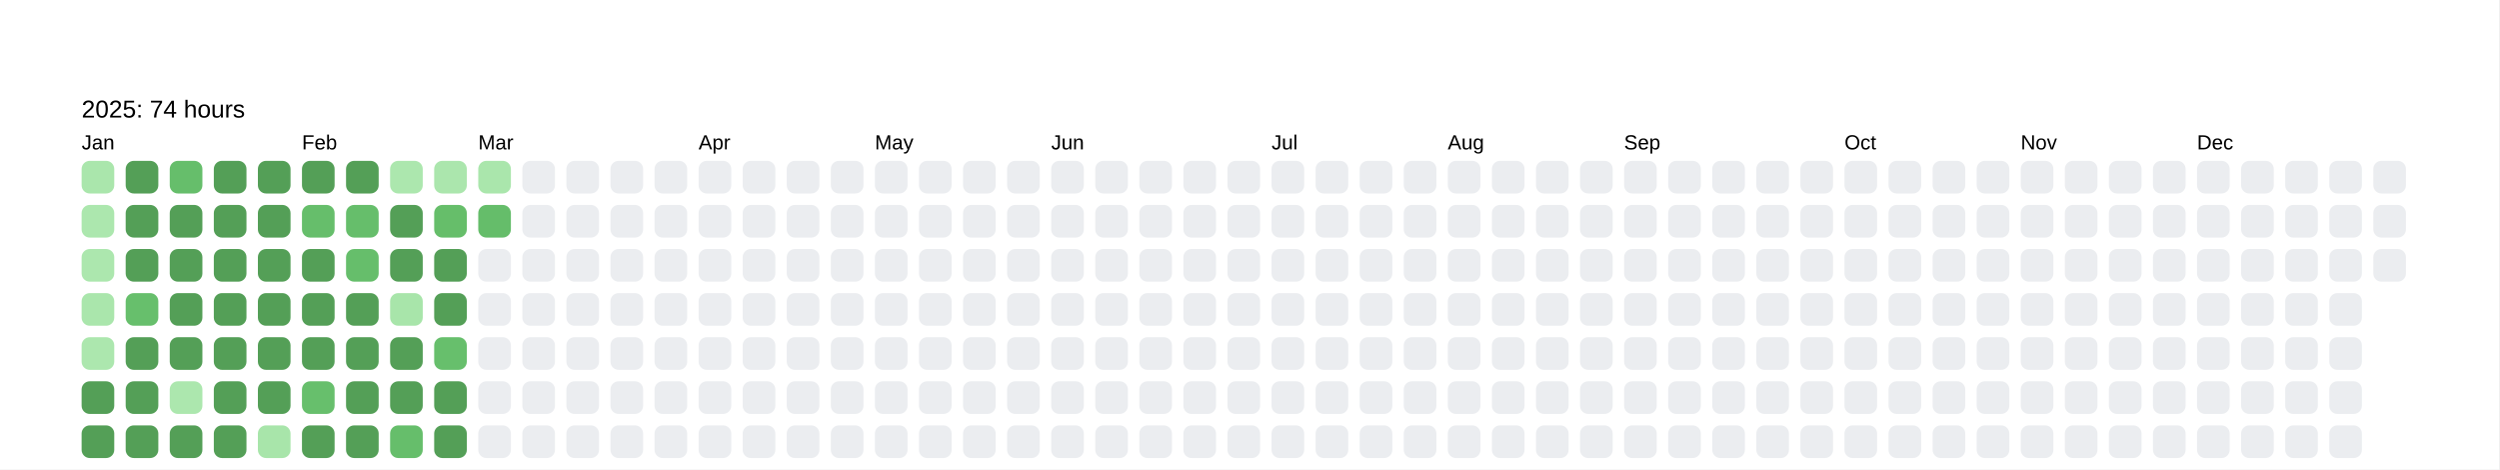
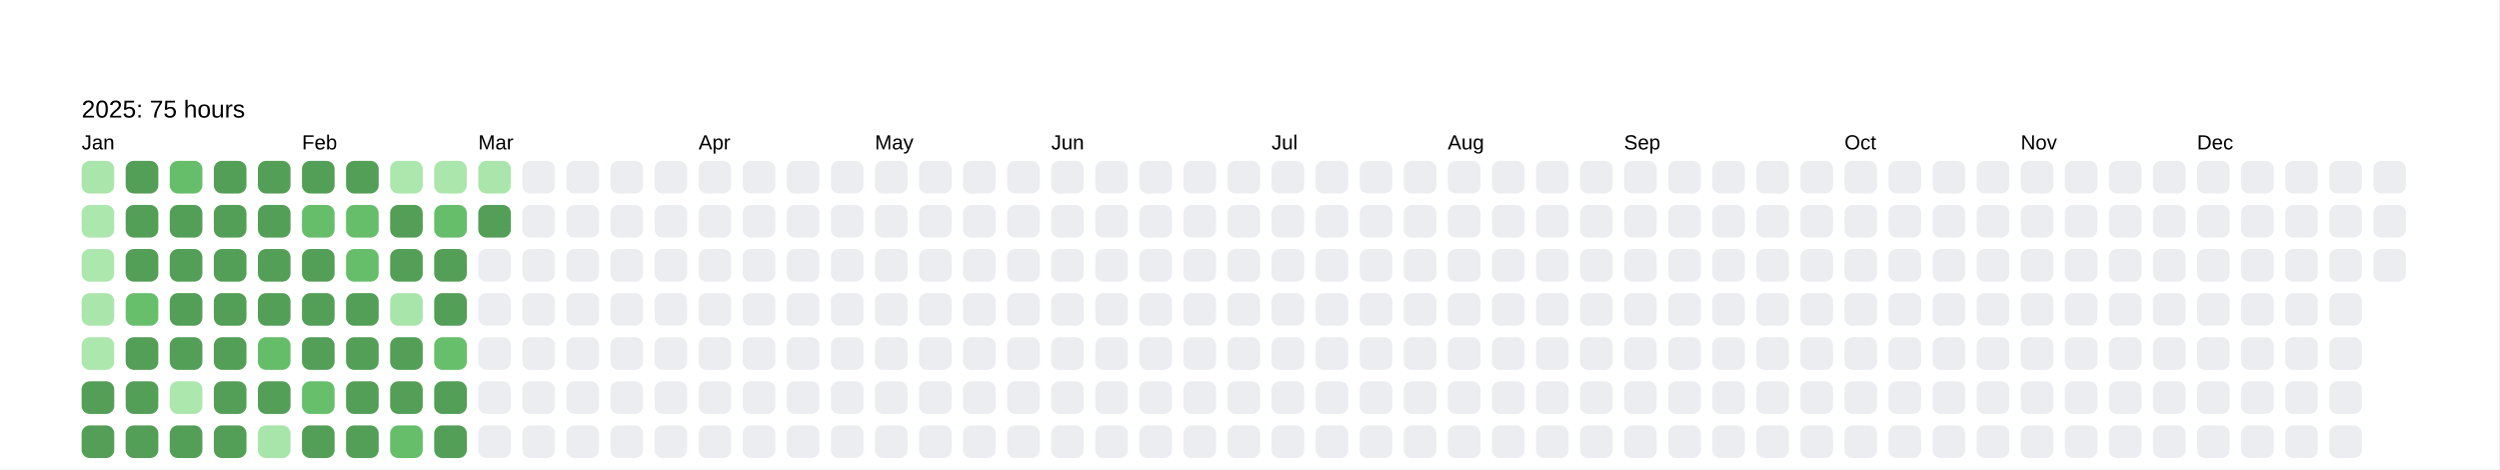
<svg xmlns="http://www.w3.org/2000/svg" baseProfile="full" height="57.5mm" version="1.1" viewBox="0,0,306.2,57.5" width="306.2mm">
  <defs />
  <rect fill="#FFFFFF" height="57.5" width="306.2" x="0" y="0" />
  <text fill="#000000" style="font-size:6px; font-family:Arial; font-weight:bold;" x="10" y="10" />
-   <text fill="#000000" style="font-size:3px; font-family:Arial;" x="10" y="14.4">2025: 74 hours</text>
+   <text fill="#000000" style="font-size:3px; font-family:Arial;" x="10" y="14.4">2025: 75 hours</text>
  <text fill="#000000" style="font-size:2.5px; font-family:Arial" x="10" y="18.3">Jan</text>
  <rect fill="#aae6ac" height="4" rx="1" ry="1" width="4" x="10" y="19.7" />
  <rect fill="#ace7ae" height="4" rx="1" ry="1" width="4" x="10" y="25.1" />
  <rect fill="#ace7ae" height="4" rx="1" ry="1" width="4" x="10" y="30.5" />
  <rect fill="#aae6ac" height="4" rx="1" ry="1" width="4" x="10" y="35.9" />
  <rect fill="#ace7ae" height="4" rx="1" ry="1" width="4" x="10" y="41.3" />
  <rect fill="#549F57" height="4" rx="1" ry="1" width="4" x="10" y="46.7" />
  <rect fill="#549F57" height="4" rx="1" ry="1" width="4" x="10" y="52.1" />
  <rect fill="#549F57" height="4" rx="1" ry="1" width="4" x="15.4" y="19.7" />
  <rect fill="#549F57" height="4" rx="1" ry="1" width="4" x="15.4" y="25.1" />
  <rect fill="#549F57" height="4" rx="1" ry="1" width="4" x="15.4" y="30.5" />
  <rect fill="#67bf6c" height="4" rx="1" ry="1" width="4" x="15.4" y="35.9" />
  <rect fill="#549F57" height="4" rx="1" ry="1" width="4" x="15.4" y="41.3" />
  <rect fill="#549F57" height="4" rx="1" ry="1" width="4" x="15.4" y="46.7" />
  <rect fill="#549F57" height="4" rx="1" ry="1" width="4" x="15.4" y="52.1" />
  <rect fill="#66be6b" height="4" rx="1" ry="1" width="4" x="20.8" y="19.7" />
  <rect fill="#549F57" height="4" rx="1" ry="1" width="4" x="20.8" y="25.1" />
  <rect fill="#549F57" height="4" rx="1" ry="1" width="4" x="20.8" y="30.5" />
  <rect fill="#549F57" height="4" rx="1" ry="1" width="4" x="20.8" y="35.9" />
  <rect fill="#549F57" height="4" rx="1" ry="1" width="4" x="20.8" y="41.3" />
  <rect fill="#ace7ae" height="4" rx="1" ry="1" width="4" x="20.8" y="46.7" />
  <rect fill="#549F57" height="4" rx="1" ry="1" width="4" x="20.8" y="52.1" />
  <rect fill="#549F57" height="4" rx="1" ry="1" width="4" x="26.2" y="19.7" />
  <rect fill="#549F57" height="4" rx="1" ry="1" width="4" x="26.2" y="25.1" />
  <rect fill="#549F57" height="4" rx="1" ry="1" width="4" x="26.2" y="30.5" />
  <rect fill="#549F57" height="4" rx="1" ry="1" width="4" x="26.2" y="35.9" />
  <rect fill="#549F57" height="4" rx="1" ry="1" width="4" x="26.2" y="41.3" />
  <rect fill="#549F57" height="4" rx="1" ry="1" width="4" x="26.2" y="46.7" />
  <rect fill="#549F57" height="4" rx="1" ry="1" width="4" x="26.2" y="52.1" />
  <rect fill="#549F57" height="4" rx="1" ry="1" width="4" x="31.6" y="19.7" />
  <rect fill="#549F57" height="4" rx="1" ry="1" width="4" x="31.6" y="25.1" />
  <rect fill="#549F57" height="4" rx="1" ry="1" width="4" x="31.6" y="30.5" />
  <rect fill="#549F57" height="4" rx="1" ry="1" width="4" x="31.6" y="35.9" />
-   <rect fill="#549F57" height="4" rx="1" ry="1" width="4" x="31.6" y="41.3" />
+   <rect fill="#65bd6a" height="4" rx="1" ry="1" width="4" x="31.6" y="41.3" />
  <rect fill="#549F57" height="4" rx="1" ry="1" width="4" x="31.6" y="46.7" />
  <rect fill="#a8e5aa" height="4" rx="1" ry="1" width="4" x="31.6" y="52.1" />
  <text fill="#000000" style="font-size:2.5px; font-family:Arial" x="37.0" y="18.3">Feb</text>
  <rect fill="#549F57" height="4" rx="1" ry="1" width="4" x="37.0" y="19.7" />
  <rect fill="#66be6b" height="4" rx="1" ry="1" width="4" x="37.0" y="25.1" />
  <rect fill="#549F57" height="4" rx="1" ry="1" width="4" x="37.0" y="30.5" />
  <rect fill="#549F57" height="4" rx="1" ry="1" width="4" x="37.0" y="35.9" />
  <rect fill="#549F57" height="4" rx="1" ry="1" width="4" x="37.0" y="41.3" />
  <rect fill="#67bf6c" height="4" rx="1" ry="1" width="4" x="37.0" y="46.7" />
  <rect fill="#549F57" height="4" rx="1" ry="1" width="4" x="37.0" y="52.1" />
  <rect fill="#549F57" height="4" rx="1" ry="1" width="4" x="42.4" y="19.7" />
  <rect fill="#66be6b" height="4" rx="1" ry="1" width="4" x="42.4" y="25.1" />
  <rect fill="#66be6b" height="4" rx="1" ry="1" width="4" x="42.4" y="30.5" />
  <rect fill="#549F57" height="4" rx="1" ry="1" width="4" x="42.4" y="35.9" />
  <rect fill="#549F57" height="4" rx="1" ry="1" width="4" x="42.4" y="41.3" />
  <rect fill="#549F57" height="4" rx="1" ry="1" width="4" x="42.4" y="46.7" />
  <rect fill="#549F57" height="4" rx="1" ry="1" width="4" x="42.4" y="52.1" />
  <rect fill="#ace7ae" height="4" rx="1" ry="1" width="4" x="47.8" y="19.7" />
  <rect fill="#549F57" height="4" rx="1" ry="1" width="4" x="47.8" y="25.1" />
  <rect fill="#549F57" height="4" rx="1" ry="1" width="4" x="47.8" y="30.5" />
  <rect fill="#a8e5aa" height="4" rx="1" ry="1" width="4" x="47.8" y="35.9" />
  <rect fill="#549F57" height="4" rx="1" ry="1" width="4" x="47.8" y="41.3" />
  <rect fill="#549F57" height="4" rx="1" ry="1" width="4" x="47.8" y="46.7" />
  <rect fill="#66be6b" height="4" rx="1" ry="1" width="4" x="47.8" y="52.1" />
  <rect fill="#abe6ad" height="4" rx="1" ry="1" width="4" x="53.2" y="19.7" />
  <rect fill="#66be6a" height="4" rx="1" ry="1" width="4" x="53.2" y="25.1" />
  <rect fill="#549F57" height="4" rx="1" ry="1" width="4" x="53.2" y="30.5" />
  <rect fill="#549F57" height="4" rx="1" ry="1" width="4" x="53.2" y="35.9" />
  <rect fill="#67bf6c" height="4" rx="1" ry="1" width="4" x="53.2" y="41.3" />
  <rect fill="#549F57" height="4" rx="1" ry="1" width="4" x="53.2" y="46.7" />
  <rect fill="#549F57" height="4" rx="1" ry="1" width="4" x="53.2" y="52.1" />
  <text fill="#000000" style="font-size:2.5px; font-family:Arial" x="58.6" y="18.3">Mar</text>
  <rect fill="#aae6ac" height="4" rx="1" ry="1" width="4" x="58.6" y="19.7" />
-   <rect fill="#65bd6a" height="4" rx="1" ry="1" width="4" x="58.6" y="25.1" />
+   <rect fill="#549F57" height="4" rx="1" ry="1" width="4" x="58.6" y="25.1" />
  <rect fill="#EBEDF0" height="4" rx="1" ry="1" width="4" x="58.6" y="30.5" />
  <rect fill="#EBEDF0" height="4" rx="1" ry="1" width="4" x="58.6" y="35.9" />
  <rect fill="#EBEDF0" height="4" rx="1" ry="1" width="4" x="58.6" y="41.3" />
  <rect fill="#EBEDF0" height="4" rx="1" ry="1" width="4" x="58.6" y="46.7" />
  <rect fill="#EBEDF0" height="4" rx="1" ry="1" width="4" x="58.6" y="52.1" />
  <rect fill="#EBEDF0" height="4" rx="1" ry="1" width="4" x="64" y="19.7" />
  <rect fill="#EBEDF0" height="4" rx="1" ry="1" width="4" x="64" y="25.1" />
  <rect fill="#EBEDF0" height="4" rx="1" ry="1" width="4" x="64" y="30.5" />
  <rect fill="#EBEDF0" height="4" rx="1" ry="1" width="4" x="64" y="35.9" />
  <rect fill="#EBEDF0" height="4" rx="1" ry="1" width="4" x="64" y="41.3" />
  <rect fill="#EBEDF0" height="4" rx="1" ry="1" width="4" x="64" y="46.7" />
  <rect fill="#EBEDF0" height="4" rx="1" ry="1" width="4" x="64" y="52.1" />
  <rect fill="#EBEDF0" height="4" rx="1" ry="1" width="4" x="69.4" y="19.7" />
  <rect fill="#EBEDF0" height="4" rx="1" ry="1" width="4" x="69.4" y="25.1" />
  <rect fill="#EBEDF0" height="4" rx="1" ry="1" width="4" x="69.4" y="30.5" />
  <rect fill="#EBEDF0" height="4" rx="1" ry="1" width="4" x="69.4" y="35.9" />
  <rect fill="#EBEDF0" height="4" rx="1" ry="1" width="4" x="69.4" y="41.3" />
  <rect fill="#EBEDF0" height="4" rx="1" ry="1" width="4" x="69.4" y="46.7" />
  <rect fill="#EBEDF0" height="4" rx="1" ry="1" width="4" x="69.4" y="52.1" />
  <rect fill="#EBEDF0" height="4" rx="1" ry="1" width="4" x="74.8" y="19.7" />
  <rect fill="#EBEDF0" height="4" rx="1" ry="1" width="4" x="74.8" y="25.1" />
  <rect fill="#EBEDF0" height="4" rx="1" ry="1" width="4" x="74.8" y="30.5" />
  <rect fill="#EBEDF0" height="4" rx="1" ry="1" width="4" x="74.8" y="35.9" />
  <rect fill="#EBEDF0" height="4" rx="1" ry="1" width="4" x="74.8" y="41.3" />
  <rect fill="#EBEDF0" height="4" rx="1" ry="1" width="4" x="74.8" y="46.7" />
  <rect fill="#EBEDF0" height="4" rx="1" ry="1" width="4" x="74.8" y="52.1" />
  <rect fill="#EBEDF0" height="4" rx="1" ry="1" width="4" x="80.2" y="19.7" />
  <rect fill="#EBEDF0" height="4" rx="1" ry="1" width="4" x="80.2" y="25.1" />
  <rect fill="#EBEDF0" height="4" rx="1" ry="1" width="4" x="80.2" y="30.5" />
  <rect fill="#EBEDF0" height="4" rx="1" ry="1" width="4" x="80.2" y="35.9" />
  <rect fill="#EBEDF0" height="4" rx="1" ry="1" width="4" x="80.2" y="41.3" />
  <rect fill="#EBEDF0" height="4" rx="1" ry="1" width="4" x="80.2" y="46.7" />
  <rect fill="#EBEDF0" height="4" rx="1" ry="1" width="4" x="80.2" y="52.1" />
  <text fill="#000000" style="font-size:2.5px; font-family:Arial" x="85.6" y="18.3">Apr</text>
  <rect fill="#EBEDF0" height="4" rx="1" ry="1" width="4" x="85.6" y="19.7" />
  <rect fill="#EBEDF0" height="4" rx="1" ry="1" width="4" x="85.6" y="25.1" />
  <rect fill="#EBEDF0" height="4" rx="1" ry="1" width="4" x="85.6" y="30.5" />
  <rect fill="#EBEDF0" height="4" rx="1" ry="1" width="4" x="85.6" y="35.9" />
  <rect fill="#EBEDF0" height="4" rx="1" ry="1" width="4" x="85.6" y="41.3" />
  <rect fill="#EBEDF0" height="4" rx="1" ry="1" width="4" x="85.6" y="46.7" />
  <rect fill="#EBEDF0" height="4" rx="1" ry="1" width="4" x="85.6" y="52.1" />
  <rect fill="#EBEDF0" height="4" rx="1" ry="1" width="4" x="91" y="19.7" />
  <rect fill="#EBEDF0" height="4" rx="1" ry="1" width="4" x="91" y="25.1" />
  <rect fill="#EBEDF0" height="4" rx="1" ry="1" width="4" x="91" y="30.5" />
  <rect fill="#EBEDF0" height="4" rx="1" ry="1" width="4" x="91" y="35.9" />
  <rect fill="#EBEDF0" height="4" rx="1" ry="1" width="4" x="91" y="41.3" />
  <rect fill="#EBEDF0" height="4" rx="1" ry="1" width="4" x="91" y="46.7" />
  <rect fill="#EBEDF0" height="4" rx="1" ry="1" width="4" x="91" y="52.1" />
  <rect fill="#EBEDF0" height="4" rx="1" ry="1" width="4" x="96.4" y="19.7" />
  <rect fill="#EBEDF0" height="4" rx="1" ry="1" width="4" x="96.4" y="25.1" />
  <rect fill="#EBEDF0" height="4" rx="1" ry="1" width="4" x="96.4" y="30.5" />
  <rect fill="#EBEDF0" height="4" rx="1" ry="1" width="4" x="96.4" y="35.9" />
  <rect fill="#EBEDF0" height="4" rx="1" ry="1" width="4" x="96.4" y="41.3" />
  <rect fill="#EBEDF0" height="4" rx="1" ry="1" width="4" x="96.4" y="46.7" />
  <rect fill="#EBEDF0" height="4" rx="1" ry="1" width="4" x="96.4" y="52.1" />
  <rect fill="#EBEDF0" height="4" rx="1" ry="1" width="4" x="101.8" y="19.7" />
  <rect fill="#EBEDF0" height="4" rx="1" ry="1" width="4" x="101.8" y="25.1" />
  <rect fill="#EBEDF0" height="4" rx="1" ry="1" width="4" x="101.8" y="30.5" />
  <rect fill="#EBEDF0" height="4" rx="1" ry="1" width="4" x="101.8" y="35.9" />
  <rect fill="#EBEDF0" height="4" rx="1" ry="1" width="4" x="101.8" y="41.3" />
  <rect fill="#EBEDF0" height="4" rx="1" ry="1" width="4" x="101.8" y="46.7" />
  <rect fill="#EBEDF0" height="4" rx="1" ry="1" width="4" x="101.8" y="52.1" />
  <text fill="#000000" style="font-size:2.5px; font-family:Arial" x="107.2" y="18.3">May</text>
  <rect fill="#EBEDF0" height="4" rx="1" ry="1" width="4" x="107.2" y="19.7" />
  <rect fill="#EBEDF0" height="4" rx="1" ry="1" width="4" x="107.2" y="25.1" />
  <rect fill="#EBEDF0" height="4" rx="1" ry="1" width="4" x="107.2" y="30.5" />
  <rect fill="#EBEDF0" height="4" rx="1" ry="1" width="4" x="107.2" y="35.9" />
  <rect fill="#EBEDF0" height="4" rx="1" ry="1" width="4" x="107.2" y="41.3" />
  <rect fill="#EBEDF0" height="4" rx="1" ry="1" width="4" x="107.2" y="46.7" />
  <rect fill="#EBEDF0" height="4" rx="1" ry="1" width="4" x="107.2" y="52.1" />
  <rect fill="#EBEDF0" height="4" rx="1" ry="1" width="4" x="112.6" y="19.7" />
  <rect fill="#EBEDF0" height="4" rx="1" ry="1" width="4" x="112.6" y="25.1" />
  <rect fill="#EBEDF0" height="4" rx="1" ry="1" width="4" x="112.6" y="30.5" />
  <rect fill="#EBEDF0" height="4" rx="1" ry="1" width="4" x="112.6" y="35.9" />
  <rect fill="#EBEDF0" height="4" rx="1" ry="1" width="4" x="112.6" y="41.3" />
  <rect fill="#EBEDF0" height="4" rx="1" ry="1" width="4" x="112.6" y="46.7" />
  <rect fill="#EBEDF0" height="4" rx="1" ry="1" width="4" x="112.6" y="52.1" />
  <rect fill="#EBEDF0" height="4" rx="1" ry="1" width="4" x="118" y="19.7" />
  <rect fill="#EBEDF0" height="4" rx="1" ry="1" width="4" x="118" y="25.1" />
  <rect fill="#EBEDF0" height="4" rx="1" ry="1" width="4" x="118" y="30.5" />
  <rect fill="#EBEDF0" height="4" rx="1" ry="1" width="4" x="118" y="35.9" />
  <rect fill="#EBEDF0" height="4" rx="1" ry="1" width="4" x="118" y="41.3" />
  <rect fill="#EBEDF0" height="4" rx="1" ry="1" width="4" x="118" y="46.7" />
  <rect fill="#EBEDF0" height="4" rx="1" ry="1" width="4" x="118" y="52.1" />
  <rect fill="#EBEDF0" height="4" rx="1" ry="1" width="4" x="123.4" y="19.7" />
  <rect fill="#EBEDF0" height="4" rx="1" ry="1" width="4" x="123.4" y="25.1" />
  <rect fill="#EBEDF0" height="4" rx="1" ry="1" width="4" x="123.4" y="30.5" />
  <rect fill="#EBEDF0" height="4" rx="1" ry="1" width="4" x="123.4" y="35.9" />
  <rect fill="#EBEDF0" height="4" rx="1" ry="1" width="4" x="123.4" y="41.3" />
  <rect fill="#EBEDF0" height="4" rx="1" ry="1" width="4" x="123.4" y="46.7" />
  <rect fill="#EBEDF0" height="4" rx="1" ry="1" width="4" x="123.4" y="52.1" />
  <text fill="#000000" style="font-size:2.5px; font-family:Arial" x="128.8" y="18.3">Jun</text>
  <rect fill="#EBEDF0" height="4" rx="1" ry="1" width="4" x="128.8" y="19.7" />
  <rect fill="#EBEDF0" height="4" rx="1" ry="1" width="4" x="128.8" y="25.1" />
  <rect fill="#EBEDF0" height="4" rx="1" ry="1" width="4" x="128.8" y="30.5" />
  <rect fill="#EBEDF0" height="4" rx="1" ry="1" width="4" x="128.8" y="35.9" />
  <rect fill="#EBEDF0" height="4" rx="1" ry="1" width="4" x="128.8" y="41.3" />
  <rect fill="#EBEDF0" height="4" rx="1" ry="1" width="4" x="128.8" y="46.7" />
  <rect fill="#EBEDF0" height="4" rx="1" ry="1" width="4" x="128.8" y="52.1" />
  <rect fill="#EBEDF0" height="4" rx="1" ry="1" width="4" x="134.2" y="19.7" />
  <rect fill="#EBEDF0" height="4" rx="1" ry="1" width="4" x="134.2" y="25.1" />
  <rect fill="#EBEDF0" height="4" rx="1" ry="1" width="4" x="134.2" y="30.5" />
  <rect fill="#EBEDF0" height="4" rx="1" ry="1" width="4" x="134.2" y="35.9" />
  <rect fill="#EBEDF0" height="4" rx="1" ry="1" width="4" x="134.2" y="41.3" />
  <rect fill="#EBEDF0" height="4" rx="1" ry="1" width="4" x="134.2" y="46.7" />
  <rect fill="#EBEDF0" height="4" rx="1" ry="1" width="4" x="134.2" y="52.1" />
  <rect fill="#EBEDF0" height="4" rx="1" ry="1" width="4" x="139.6" y="19.7" />
  <rect fill="#EBEDF0" height="4" rx="1" ry="1" width="4" x="139.6" y="25.1" />
  <rect fill="#EBEDF0" height="4" rx="1" ry="1" width="4" x="139.6" y="30.5" />
  <rect fill="#EBEDF0" height="4" rx="1" ry="1" width="4" x="139.6" y="35.9" />
  <rect fill="#EBEDF0" height="4" rx="1" ry="1" width="4" x="139.6" y="41.3" />
  <rect fill="#EBEDF0" height="4" rx="1" ry="1" width="4" x="139.6" y="46.7" />
  <rect fill="#EBEDF0" height="4" rx="1" ry="1" width="4" x="139.6" y="52.1" />
  <rect fill="#EBEDF0" height="4" rx="1" ry="1" width="4" x="145" y="19.7" />
  <rect fill="#EBEDF0" height="4" rx="1" ry="1" width="4" x="145" y="25.1" />
  <rect fill="#EBEDF0" height="4" rx="1" ry="1" width="4" x="145" y="30.5" />
  <rect fill="#EBEDF0" height="4" rx="1" ry="1" width="4" x="145" y="35.9" />
  <rect fill="#EBEDF0" height="4" rx="1" ry="1" width="4" x="145" y="41.3" />
  <rect fill="#EBEDF0" height="4" rx="1" ry="1" width="4" x="145" y="46.7" />
  <rect fill="#EBEDF0" height="4" rx="1" ry="1" width="4" x="145" y="52.1" />
  <rect fill="#EBEDF0" height="4" rx="1" ry="1" width="4" x="150.4" y="19.7" />
  <rect fill="#EBEDF0" height="4" rx="1" ry="1" width="4" x="150.4" y="25.1" />
  <rect fill="#EBEDF0" height="4" rx="1" ry="1" width="4" x="150.4" y="30.5" />
  <rect fill="#EBEDF0" height="4" rx="1" ry="1" width="4" x="150.4" y="35.9" />
  <rect fill="#EBEDF0" height="4" rx="1" ry="1" width="4" x="150.4" y="41.3" />
  <rect fill="#EBEDF0" height="4" rx="1" ry="1" width="4" x="150.4" y="46.7" />
  <rect fill="#EBEDF0" height="4" rx="1" ry="1" width="4" x="150.4" y="52.1" />
  <text fill="#000000" style="font-size:2.5px; font-family:Arial" x="155.8" y="18.3">Jul</text>
  <rect fill="#EBEDF0" height="4" rx="1" ry="1" width="4" x="155.8" y="19.7" />
  <rect fill="#EBEDF0" height="4" rx="1" ry="1" width="4" x="155.8" y="25.1" />
  <rect fill="#EBEDF0" height="4" rx="1" ry="1" width="4" x="155.8" y="30.5" />
  <rect fill="#EBEDF0" height="4" rx="1" ry="1" width="4" x="155.8" y="35.9" />
  <rect fill="#EBEDF0" height="4" rx="1" ry="1" width="4" x="155.8" y="41.3" />
  <rect fill="#EBEDF0" height="4" rx="1" ry="1" width="4" x="155.8" y="46.7" />
  <rect fill="#EBEDF0" height="4" rx="1" ry="1" width="4" x="155.8" y="52.1" />
  <rect fill="#EBEDF0" height="4" rx="1" ry="1" width="4" x="161.2" y="19.7" />
  <rect fill="#EBEDF0" height="4" rx="1" ry="1" width="4" x="161.2" y="25.1" />
  <rect fill="#EBEDF0" height="4" rx="1" ry="1" width="4" x="161.2" y="30.5" />
  <rect fill="#EBEDF0" height="4" rx="1" ry="1" width="4" x="161.2" y="35.9" />
  <rect fill="#EBEDF0" height="4" rx="1" ry="1" width="4" x="161.2" y="41.3" />
  <rect fill="#EBEDF0" height="4" rx="1" ry="1" width="4" x="161.2" y="46.7" />
  <rect fill="#EBEDF0" height="4" rx="1" ry="1" width="4" x="161.2" y="52.1" />
  <rect fill="#EBEDF0" height="4" rx="1" ry="1" width="4" x="166.6" y="19.7" />
  <rect fill="#EBEDF0" height="4" rx="1" ry="1" width="4" x="166.6" y="25.1" />
  <rect fill="#EBEDF0" height="4" rx="1" ry="1" width="4" x="166.6" y="30.5" />
  <rect fill="#EBEDF0" height="4" rx="1" ry="1" width="4" x="166.6" y="35.9" />
  <rect fill="#EBEDF0" height="4" rx="1" ry="1" width="4" x="166.6" y="41.3" />
  <rect fill="#EBEDF0" height="4" rx="1" ry="1" width="4" x="166.6" y="46.7" />
  <rect fill="#EBEDF0" height="4" rx="1" ry="1" width="4" x="166.6" y="52.1" />
  <rect fill="#EBEDF0" height="4" rx="1" ry="1" width="4" x="172" y="19.7" />
  <rect fill="#EBEDF0" height="4" rx="1" ry="1" width="4" x="172" y="25.1" />
  <rect fill="#EBEDF0" height="4" rx="1" ry="1" width="4" x="172" y="30.5" />
  <rect fill="#EBEDF0" height="4" rx="1" ry="1" width="4" x="172" y="35.9" />
  <rect fill="#EBEDF0" height="4" rx="1" ry="1" width="4" x="172" y="41.3" />
  <rect fill="#EBEDF0" height="4" rx="1" ry="1" width="4" x="172" y="46.7" />
  <rect fill="#EBEDF0" height="4" rx="1" ry="1" width="4" x="172" y="52.1" />
  <text fill="#000000" style="font-size:2.5px; font-family:Arial" x="177.4" y="18.3">Aug</text>
  <rect fill="#EBEDF0" height="4" rx="1" ry="1" width="4" x="177.4" y="19.7" />
  <rect fill="#EBEDF0" height="4" rx="1" ry="1" width="4" x="177.4" y="25.1" />
  <rect fill="#EBEDF0" height="4" rx="1" ry="1" width="4" x="177.4" y="30.5" />
  <rect fill="#EBEDF0" height="4" rx="1" ry="1" width="4" x="177.4" y="35.9" />
  <rect fill="#EBEDF0" height="4" rx="1" ry="1" width="4" x="177.4" y="41.3" />
  <rect fill="#EBEDF0" height="4" rx="1" ry="1" width="4" x="177.4" y="46.7" />
  <rect fill="#EBEDF0" height="4" rx="1" ry="1" width="4" x="177.4" y="52.1" />
  <rect fill="#EBEDF0" height="4" rx="1" ry="1" width="4" x="182.8" y="19.7" />
  <rect fill="#EBEDF0" height="4" rx="1" ry="1" width="4" x="182.8" y="25.1" />
  <rect fill="#EBEDF0" height="4" rx="1" ry="1" width="4" x="182.8" y="30.5" />
  <rect fill="#EBEDF0" height="4" rx="1" ry="1" width="4" x="182.8" y="35.9" />
  <rect fill="#EBEDF0" height="4" rx="1" ry="1" width="4" x="182.8" y="41.3" />
  <rect fill="#EBEDF0" height="4" rx="1" ry="1" width="4" x="182.8" y="46.7" />
  <rect fill="#EBEDF0" height="4" rx="1" ry="1" width="4" x="182.8" y="52.1" />
  <rect fill="#EBEDF0" height="4" rx="1" ry="1" width="4" x="188.2" y="19.7" />
  <rect fill="#EBEDF0" height="4" rx="1" ry="1" width="4" x="188.2" y="25.1" />
  <rect fill="#EBEDF0" height="4" rx="1" ry="1" width="4" x="188.2" y="30.5" />
  <rect fill="#EBEDF0" height="4" rx="1" ry="1" width="4" x="188.2" y="35.9" />
  <rect fill="#EBEDF0" height="4" rx="1" ry="1" width="4" x="188.2" y="41.3" />
  <rect fill="#EBEDF0" height="4" rx="1" ry="1" width="4" x="188.2" y="46.7" />
  <rect fill="#EBEDF0" height="4" rx="1" ry="1" width="4" x="188.2" y="52.1" />
  <rect fill="#EBEDF0" height="4" rx="1" ry="1" width="4" x="193.6" y="19.7" />
  <rect fill="#EBEDF0" height="4" rx="1" ry="1" width="4" x="193.6" y="25.1" />
  <rect fill="#EBEDF0" height="4" rx="1" ry="1" width="4" x="193.6" y="30.5" />
  <rect fill="#EBEDF0" height="4" rx="1" ry="1" width="4" x="193.6" y="35.9" />
  <rect fill="#EBEDF0" height="4" rx="1" ry="1" width="4" x="193.6" y="41.3" />
  <rect fill="#EBEDF0" height="4" rx="1" ry="1" width="4" x="193.6" y="46.7" />
  <rect fill="#EBEDF0" height="4" rx="1" ry="1" width="4" x="193.6" y="52.1" />
  <text fill="#000000" style="font-size:2.5px; font-family:Arial" x="199" y="18.3">Sep</text>
  <rect fill="#EBEDF0" height="4" rx="1" ry="1" width="4" x="199" y="19.7" />
  <rect fill="#EBEDF0" height="4" rx="1" ry="1" width="4" x="199" y="25.1" />
  <rect fill="#EBEDF0" height="4" rx="1" ry="1" width="4" x="199" y="30.5" />
  <rect fill="#EBEDF0" height="4" rx="1" ry="1" width="4" x="199" y="35.9" />
  <rect fill="#EBEDF0" height="4" rx="1" ry="1" width="4" x="199" y="41.3" />
  <rect fill="#EBEDF0" height="4" rx="1" ry="1" width="4" x="199" y="46.7" />
  <rect fill="#EBEDF0" height="4" rx="1" ry="1" width="4" x="199" y="52.1" />
  <rect fill="#EBEDF0" height="4" rx="1" ry="1" width="4" x="204.4" y="19.7" />
  <rect fill="#EBEDF0" height="4" rx="1" ry="1" width="4" x="204.4" y="25.1" />
  <rect fill="#EBEDF0" height="4" rx="1" ry="1" width="4" x="204.4" y="30.5" />
  <rect fill="#EBEDF0" height="4" rx="1" ry="1" width="4" x="204.4" y="35.9" />
  <rect fill="#EBEDF0" height="4" rx="1" ry="1" width="4" x="204.4" y="41.3" />
  <rect fill="#EBEDF0" height="4" rx="1" ry="1" width="4" x="204.4" y="46.7" />
  <rect fill="#EBEDF0" height="4" rx="1" ry="1" width="4" x="204.4" y="52.1" />
  <rect fill="#EBEDF0" height="4" rx="1" ry="1" width="4" x="209.8" y="19.7" />
  <rect fill="#EBEDF0" height="4" rx="1" ry="1" width="4" x="209.8" y="25.1" />
  <rect fill="#EBEDF0" height="4" rx="1" ry="1" width="4" x="209.8" y="30.5" />
  <rect fill="#EBEDF0" height="4" rx="1" ry="1" width="4" x="209.8" y="35.9" />
  <rect fill="#EBEDF0" height="4" rx="1" ry="1" width="4" x="209.8" y="41.3" />
  <rect fill="#EBEDF0" height="4" rx="1" ry="1" width="4" x="209.8" y="46.7" />
  <rect fill="#EBEDF0" height="4" rx="1" ry="1" width="4" x="209.8" y="52.1" />
  <rect fill="#EBEDF0" height="4" rx="1" ry="1" width="4" x="215.2" y="19.7" />
  <rect fill="#EBEDF0" height="4" rx="1" ry="1" width="4" x="215.2" y="25.1" />
  <rect fill="#EBEDF0" height="4" rx="1" ry="1" width="4" x="215.2" y="30.5" />
  <rect fill="#EBEDF0" height="4" rx="1" ry="1" width="4" x="215.2" y="35.9" />
  <rect fill="#EBEDF0" height="4" rx="1" ry="1" width="4" x="215.2" y="41.3" />
  <rect fill="#EBEDF0" height="4" rx="1" ry="1" width="4" x="215.2" y="46.7" />
  <rect fill="#EBEDF0" height="4" rx="1" ry="1" width="4" x="215.2" y="52.1" />
  <rect fill="#EBEDF0" height="4" rx="1" ry="1" width="4" x="220.6" y="19.7" />
  <rect fill="#EBEDF0" height="4" rx="1" ry="1" width="4" x="220.6" y="25.1" />
  <rect fill="#EBEDF0" height="4" rx="1" ry="1" width="4" x="220.6" y="30.5" />
  <rect fill="#EBEDF0" height="4" rx="1" ry="1" width="4" x="220.6" y="35.9" />
  <rect fill="#EBEDF0" height="4" rx="1" ry="1" width="4" x="220.6" y="41.3" />
  <rect fill="#EBEDF0" height="4" rx="1" ry="1" width="4" x="220.6" y="46.7" />
  <rect fill="#EBEDF0" height="4" rx="1" ry="1" width="4" x="220.6" y="52.1" />
  <text fill="#000000" style="font-size:2.5px; font-family:Arial" x="226" y="18.3">Oct</text>
  <rect fill="#EBEDF0" height="4" rx="1" ry="1" width="4" x="226" y="19.7" />
  <rect fill="#EBEDF0" height="4" rx="1" ry="1" width="4" x="226" y="25.1" />
  <rect fill="#EBEDF0" height="4" rx="1" ry="1" width="4" x="226" y="30.5" />
  <rect fill="#EBEDF0" height="4" rx="1" ry="1" width="4" x="226" y="35.9" />
  <rect fill="#EBEDF0" height="4" rx="1" ry="1" width="4" x="226" y="41.3" />
  <rect fill="#EBEDF0" height="4" rx="1" ry="1" width="4" x="226" y="46.7" />
  <rect fill="#EBEDF0" height="4" rx="1" ry="1" width="4" x="226" y="52.1" />
  <rect fill="#EBEDF0" height="4" rx="1" ry="1" width="4" x="231.4" y="19.7" />
  <rect fill="#EBEDF0" height="4" rx="1" ry="1" width="4" x="231.4" y="25.1" />
  <rect fill="#EBEDF0" height="4" rx="1" ry="1" width="4" x="231.4" y="30.5" />
  <rect fill="#EBEDF0" height="4" rx="1" ry="1" width="4" x="231.4" y="35.9" />
  <rect fill="#EBEDF0" height="4" rx="1" ry="1" width="4" x="231.4" y="41.3" />
  <rect fill="#EBEDF0" height="4" rx="1" ry="1" width="4" x="231.4" y="46.7" />
  <rect fill="#EBEDF0" height="4" rx="1" ry="1" width="4" x="231.4" y="52.1" />
  <rect fill="#EBEDF0" height="4" rx="1" ry="1" width="4" x="236.8" y="19.7" />
  <rect fill="#EBEDF0" height="4" rx="1" ry="1" width="4" x="236.8" y="25.1" />
  <rect fill="#EBEDF0" height="4" rx="1" ry="1" width="4" x="236.8" y="30.5" />
  <rect fill="#EBEDF0" height="4" rx="1" ry="1" width="4" x="236.8" y="35.9" />
  <rect fill="#EBEDF0" height="4" rx="1" ry="1" width="4" x="236.8" y="41.3" />
  <rect fill="#EBEDF0" height="4" rx="1" ry="1" width="4" x="236.8" y="46.7" />
  <rect fill="#EBEDF0" height="4" rx="1" ry="1" width="4" x="236.8" y="52.1" />
  <rect fill="#EBEDF0" height="4" rx="1" ry="1" width="4" x="242.2" y="19.7" />
  <rect fill="#EBEDF0" height="4" rx="1" ry="1" width="4" x="242.2" y="25.1" />
  <rect fill="#EBEDF0" height="4" rx="1" ry="1" width="4" x="242.2" y="30.5" />
  <rect fill="#EBEDF0" height="4" rx="1" ry="1" width="4" x="242.2" y="35.9" />
  <rect fill="#EBEDF0" height="4" rx="1" ry="1" width="4" x="242.2" y="41.3" />
  <rect fill="#EBEDF0" height="4" rx="1" ry="1" width="4" x="242.2" y="46.7" />
  <rect fill="#EBEDF0" height="4" rx="1" ry="1" width="4" x="242.2" y="52.1" />
  <text fill="#000000" style="font-size:2.5px; font-family:Arial" x="247.6" y="18.3">Nov</text>
  <rect fill="#EBEDF0" height="4" rx="1" ry="1" width="4" x="247.6" y="19.7" />
  <rect fill="#EBEDF0" height="4" rx="1" ry="1" width="4" x="247.6" y="25.1" />
  <rect fill="#EBEDF0" height="4" rx="1" ry="1" width="4" x="247.6" y="30.5" />
  <rect fill="#EBEDF0" height="4" rx="1" ry="1" width="4" x="247.6" y="35.9" />
  <rect fill="#EBEDF0" height="4" rx="1" ry="1" width="4" x="247.6" y="41.3" />
  <rect fill="#EBEDF0" height="4" rx="1" ry="1" width="4" x="247.6" y="46.7" />
  <rect fill="#EBEDF0" height="4" rx="1" ry="1" width="4" x="247.6" y="52.1" />
  <rect fill="#EBEDF0" height="4" rx="1" ry="1" width="4" x="253" y="19.7" />
  <rect fill="#EBEDF0" height="4" rx="1" ry="1" width="4" x="253" y="25.1" />
  <rect fill="#EBEDF0" height="4" rx="1" ry="1" width="4" x="253" y="30.5" />
  <rect fill="#EBEDF0" height="4" rx="1" ry="1" width="4" x="253" y="35.9" />
  <rect fill="#EBEDF0" height="4" rx="1" ry="1" width="4" x="253" y="41.3" />
  <rect fill="#EBEDF0" height="4" rx="1" ry="1" width="4" x="253" y="46.7" />
  <rect fill="#EBEDF0" height="4" rx="1" ry="1" width="4" x="253" y="52.1" />
  <rect fill="#EBEDF0" height="4" rx="1" ry="1" width="4" x="258.4" y="19.7" />
  <rect fill="#EBEDF0" height="4" rx="1" ry="1" width="4" x="258.4" y="25.1" />
  <rect fill="#EBEDF0" height="4" rx="1" ry="1" width="4" x="258.4" y="30.5" />
  <rect fill="#EBEDF0" height="4" rx="1" ry="1" width="4" x="258.4" y="35.9" />
  <rect fill="#EBEDF0" height="4" rx="1" ry="1" width="4" x="258.4" y="41.3" />
  <rect fill="#EBEDF0" height="4" rx="1" ry="1" width="4" x="258.4" y="46.7" />
  <rect fill="#EBEDF0" height="4" rx="1" ry="1" width="4" x="258.4" y="52.1" />
  <rect fill="#EBEDF0" height="4" rx="1" ry="1" width="4" x="263.8" y="19.7" />
  <rect fill="#EBEDF0" height="4" rx="1" ry="1" width="4" x="263.8" y="25.1" />
  <rect fill="#EBEDF0" height="4" rx="1" ry="1" width="4" x="263.8" y="30.5" />
  <rect fill="#EBEDF0" height="4" rx="1" ry="1" width="4" x="263.8" y="35.9" />
  <rect fill="#EBEDF0" height="4" rx="1" ry="1" width="4" x="263.8" y="41.3" />
  <rect fill="#EBEDF0" height="4" rx="1" ry="1" width="4" x="263.8" y="46.7" />
  <rect fill="#EBEDF0" height="4" rx="1" ry="1" width="4" x="263.8" y="52.1" />
  <text fill="#000000" style="font-size:2.5px; font-family:Arial" x="269.2" y="18.3">Dec</text>
  <rect fill="#EBEDF0" height="4" rx="1" ry="1" width="4" x="269.2" y="19.7" />
  <rect fill="#EBEDF0" height="4" rx="1" ry="1" width="4" x="269.2" y="25.1" />
  <rect fill="#EBEDF0" height="4" rx="1" ry="1" width="4" x="269.2" y="30.5" />
  <rect fill="#EBEDF0" height="4" rx="1" ry="1" width="4" x="269.2" y="35.9" />
  <rect fill="#EBEDF0" height="4" rx="1" ry="1" width="4" x="269.2" y="41.3" />
  <rect fill="#EBEDF0" height="4" rx="1" ry="1" width="4" x="269.2" y="46.7" />
  <rect fill="#EBEDF0" height="4" rx="1" ry="1" width="4" x="269.2" y="52.1" />
  <rect fill="#EBEDF0" height="4" rx="1" ry="1" width="4" x="274.6" y="19.7" />
  <rect fill="#EBEDF0" height="4" rx="1" ry="1" width="4" x="274.6" y="25.1" />
  <rect fill="#EBEDF0" height="4" rx="1" ry="1" width="4" x="274.6" y="30.5" />
  <rect fill="#EBEDF0" height="4" rx="1" ry="1" width="4" x="274.6" y="35.9" />
  <rect fill="#EBEDF0" height="4" rx="1" ry="1" width="4" x="274.6" y="41.3" />
  <rect fill="#EBEDF0" height="4" rx="1" ry="1" width="4" x="274.6" y="46.7" />
  <rect fill="#EBEDF0" height="4" rx="1" ry="1" width="4" x="274.6" y="52.1" />
  <rect fill="#EBEDF0" height="4" rx="1" ry="1" width="4" x="280" y="19.7" />
  <rect fill="#EBEDF0" height="4" rx="1" ry="1" width="4" x="280" y="25.1" />
  <rect fill="#EBEDF0" height="4" rx="1" ry="1" width="4" x="280" y="30.5" />
  <rect fill="#EBEDF0" height="4" rx="1" ry="1" width="4" x="280" y="35.9" />
  <rect fill="#EBEDF0" height="4" rx="1" ry="1" width="4" x="280" y="41.3" />
  <rect fill="#EBEDF0" height="4" rx="1" ry="1" width="4" x="280" y="46.7" />
  <rect fill="#EBEDF0" height="4" rx="1" ry="1" width="4" x="280" y="52.1" />
  <rect fill="#EBEDF0" height="4" rx="1" ry="1" width="4" x="285.4" y="19.7" />
  <rect fill="#EBEDF0" height="4" rx="1" ry="1" width="4" x="285.4" y="25.1" />
  <rect fill="#EBEDF0" height="4" rx="1" ry="1" width="4" x="285.4" y="30.5" />
  <rect fill="#EBEDF0" height="4" rx="1" ry="1" width="4" x="285.4" y="35.9" />
  <rect fill="#EBEDF0" height="4" rx="1" ry="1" width="4" x="285.4" y="41.3" />
  <rect fill="#EBEDF0" height="4" rx="1" ry="1" width="4" x="285.4" y="46.7" />
  <rect fill="#EBEDF0" height="4" rx="1" ry="1" width="4" x="285.4" y="52.1" />
  <rect fill="#EBEDF0" height="4" rx="1" ry="1" width="4" x="290.8" y="19.7" />
  <rect fill="#EBEDF0" height="4" rx="1" ry="1" width="4" x="290.8" y="25.1" />
  <rect fill="#EBEDF0" height="4" rx="1" ry="1" width="4" x="290.8" y="30.5" />
</svg>
